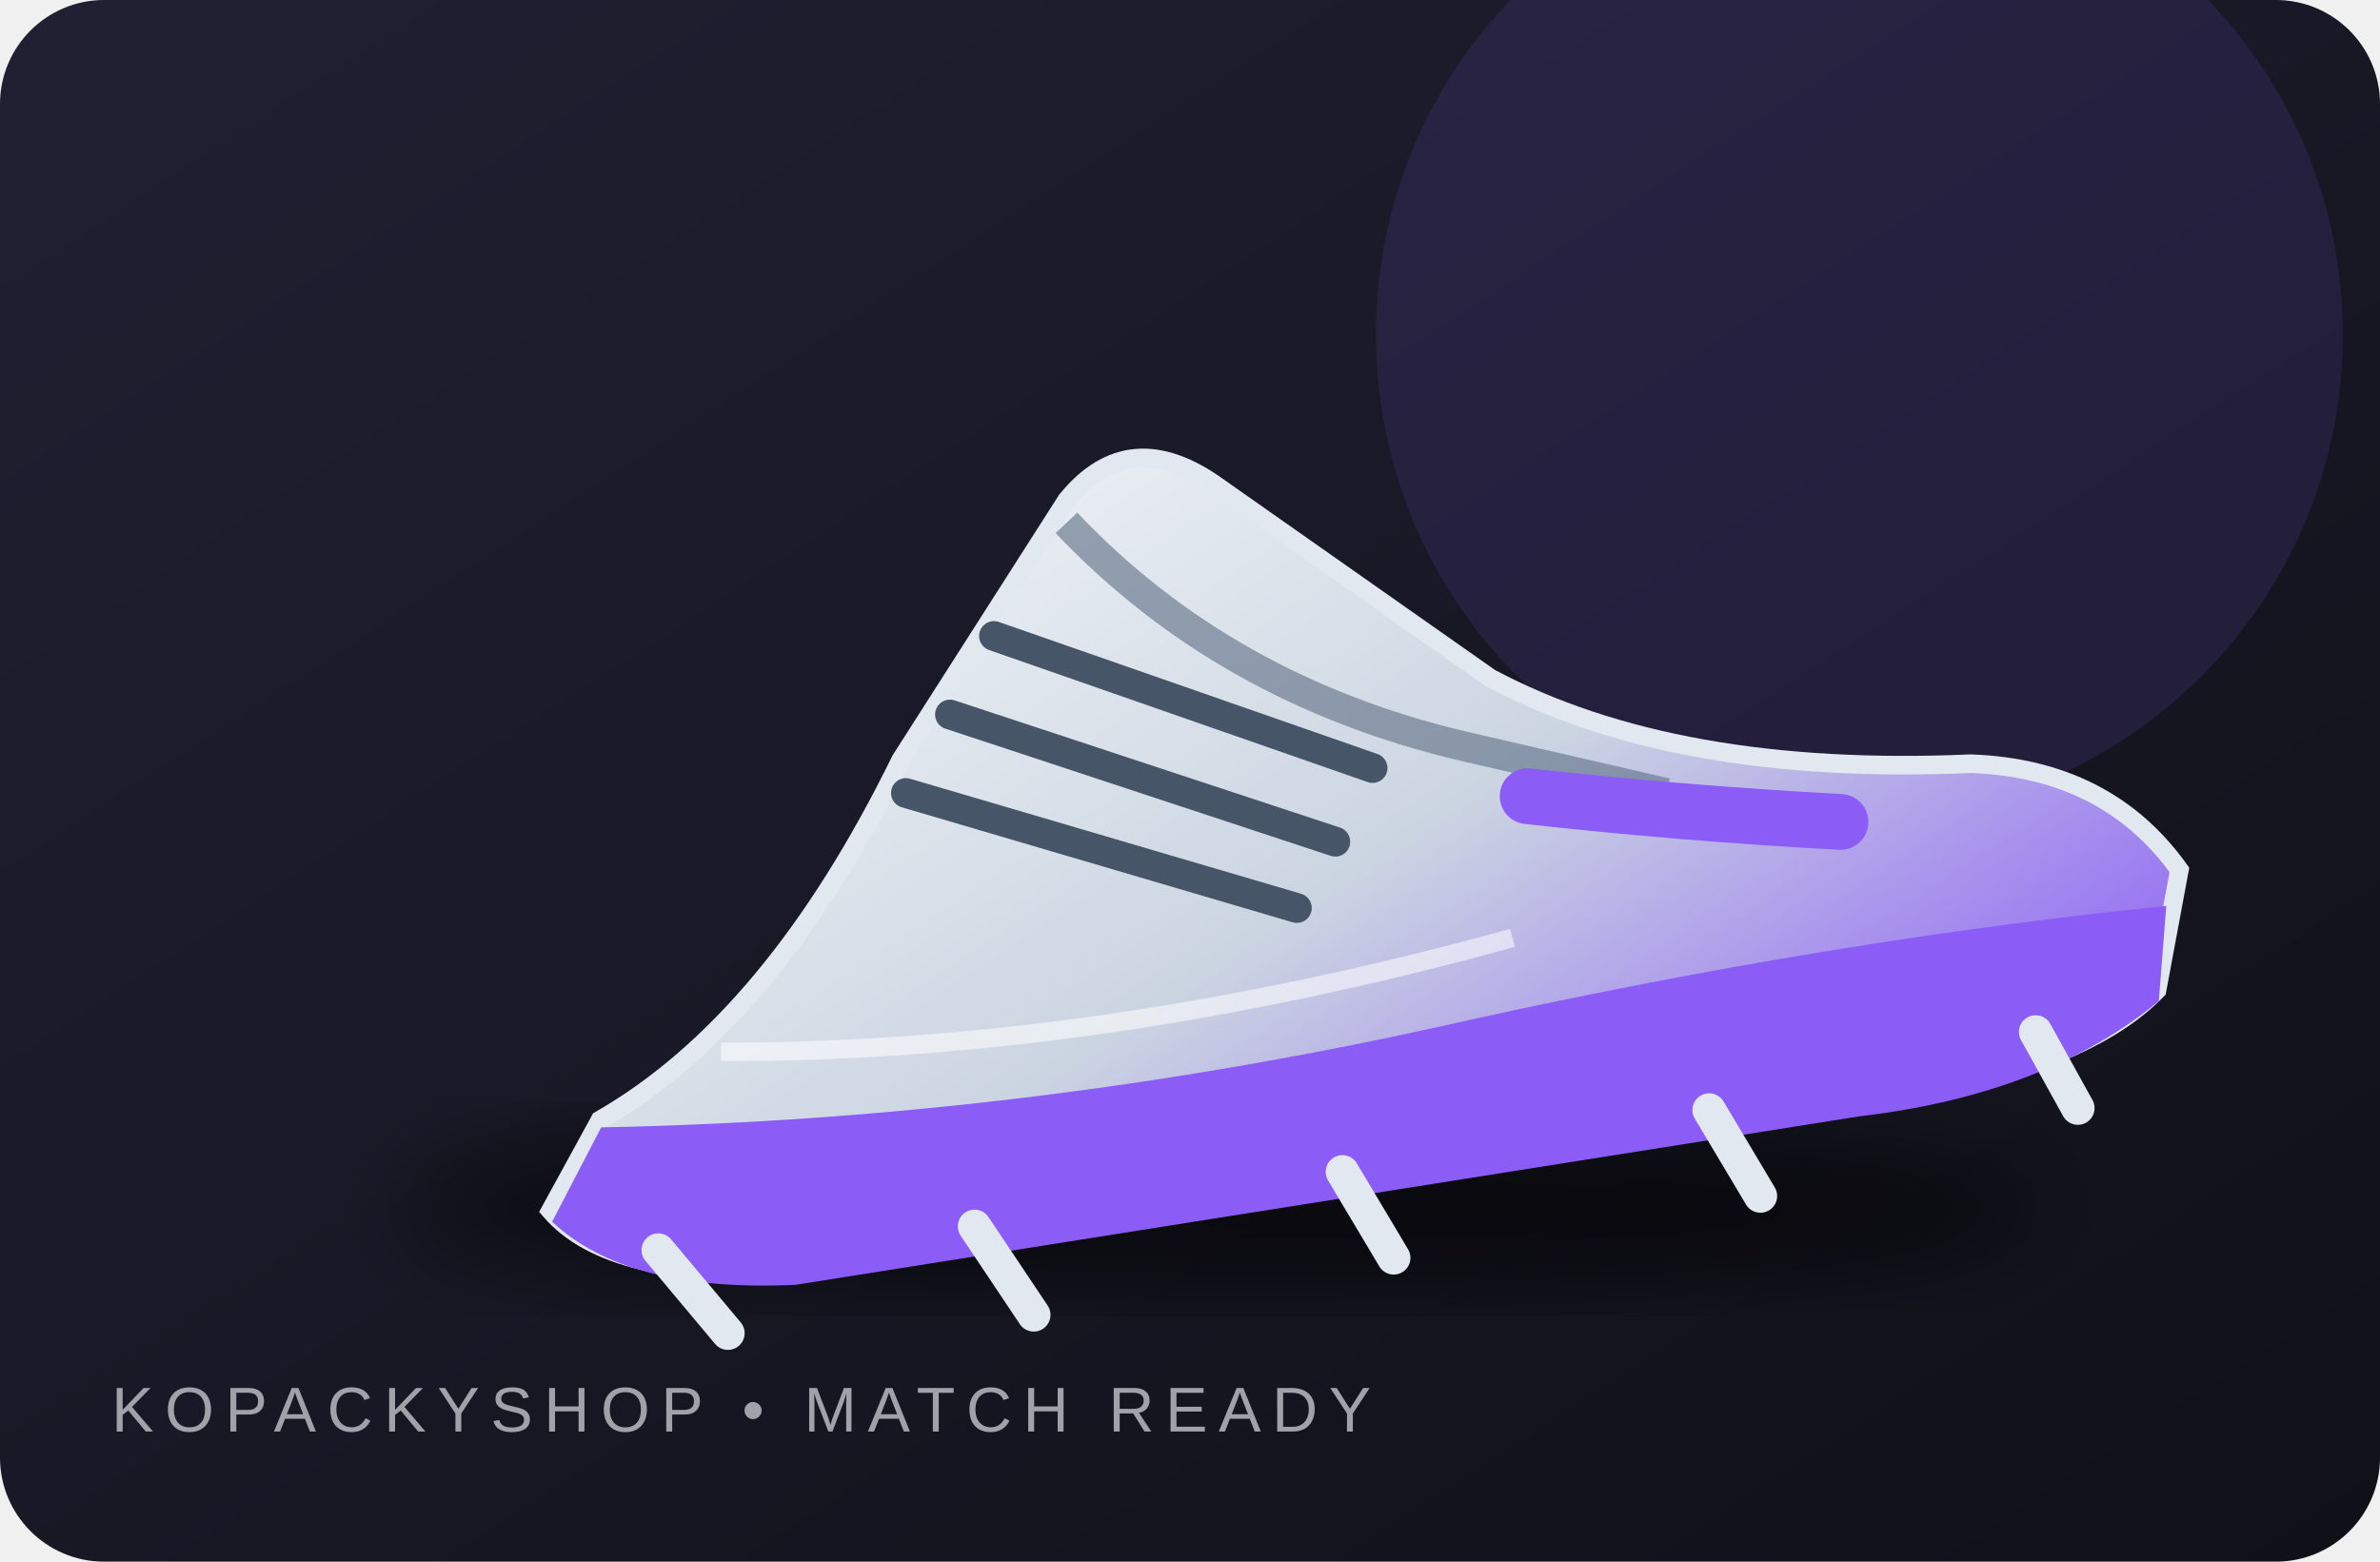
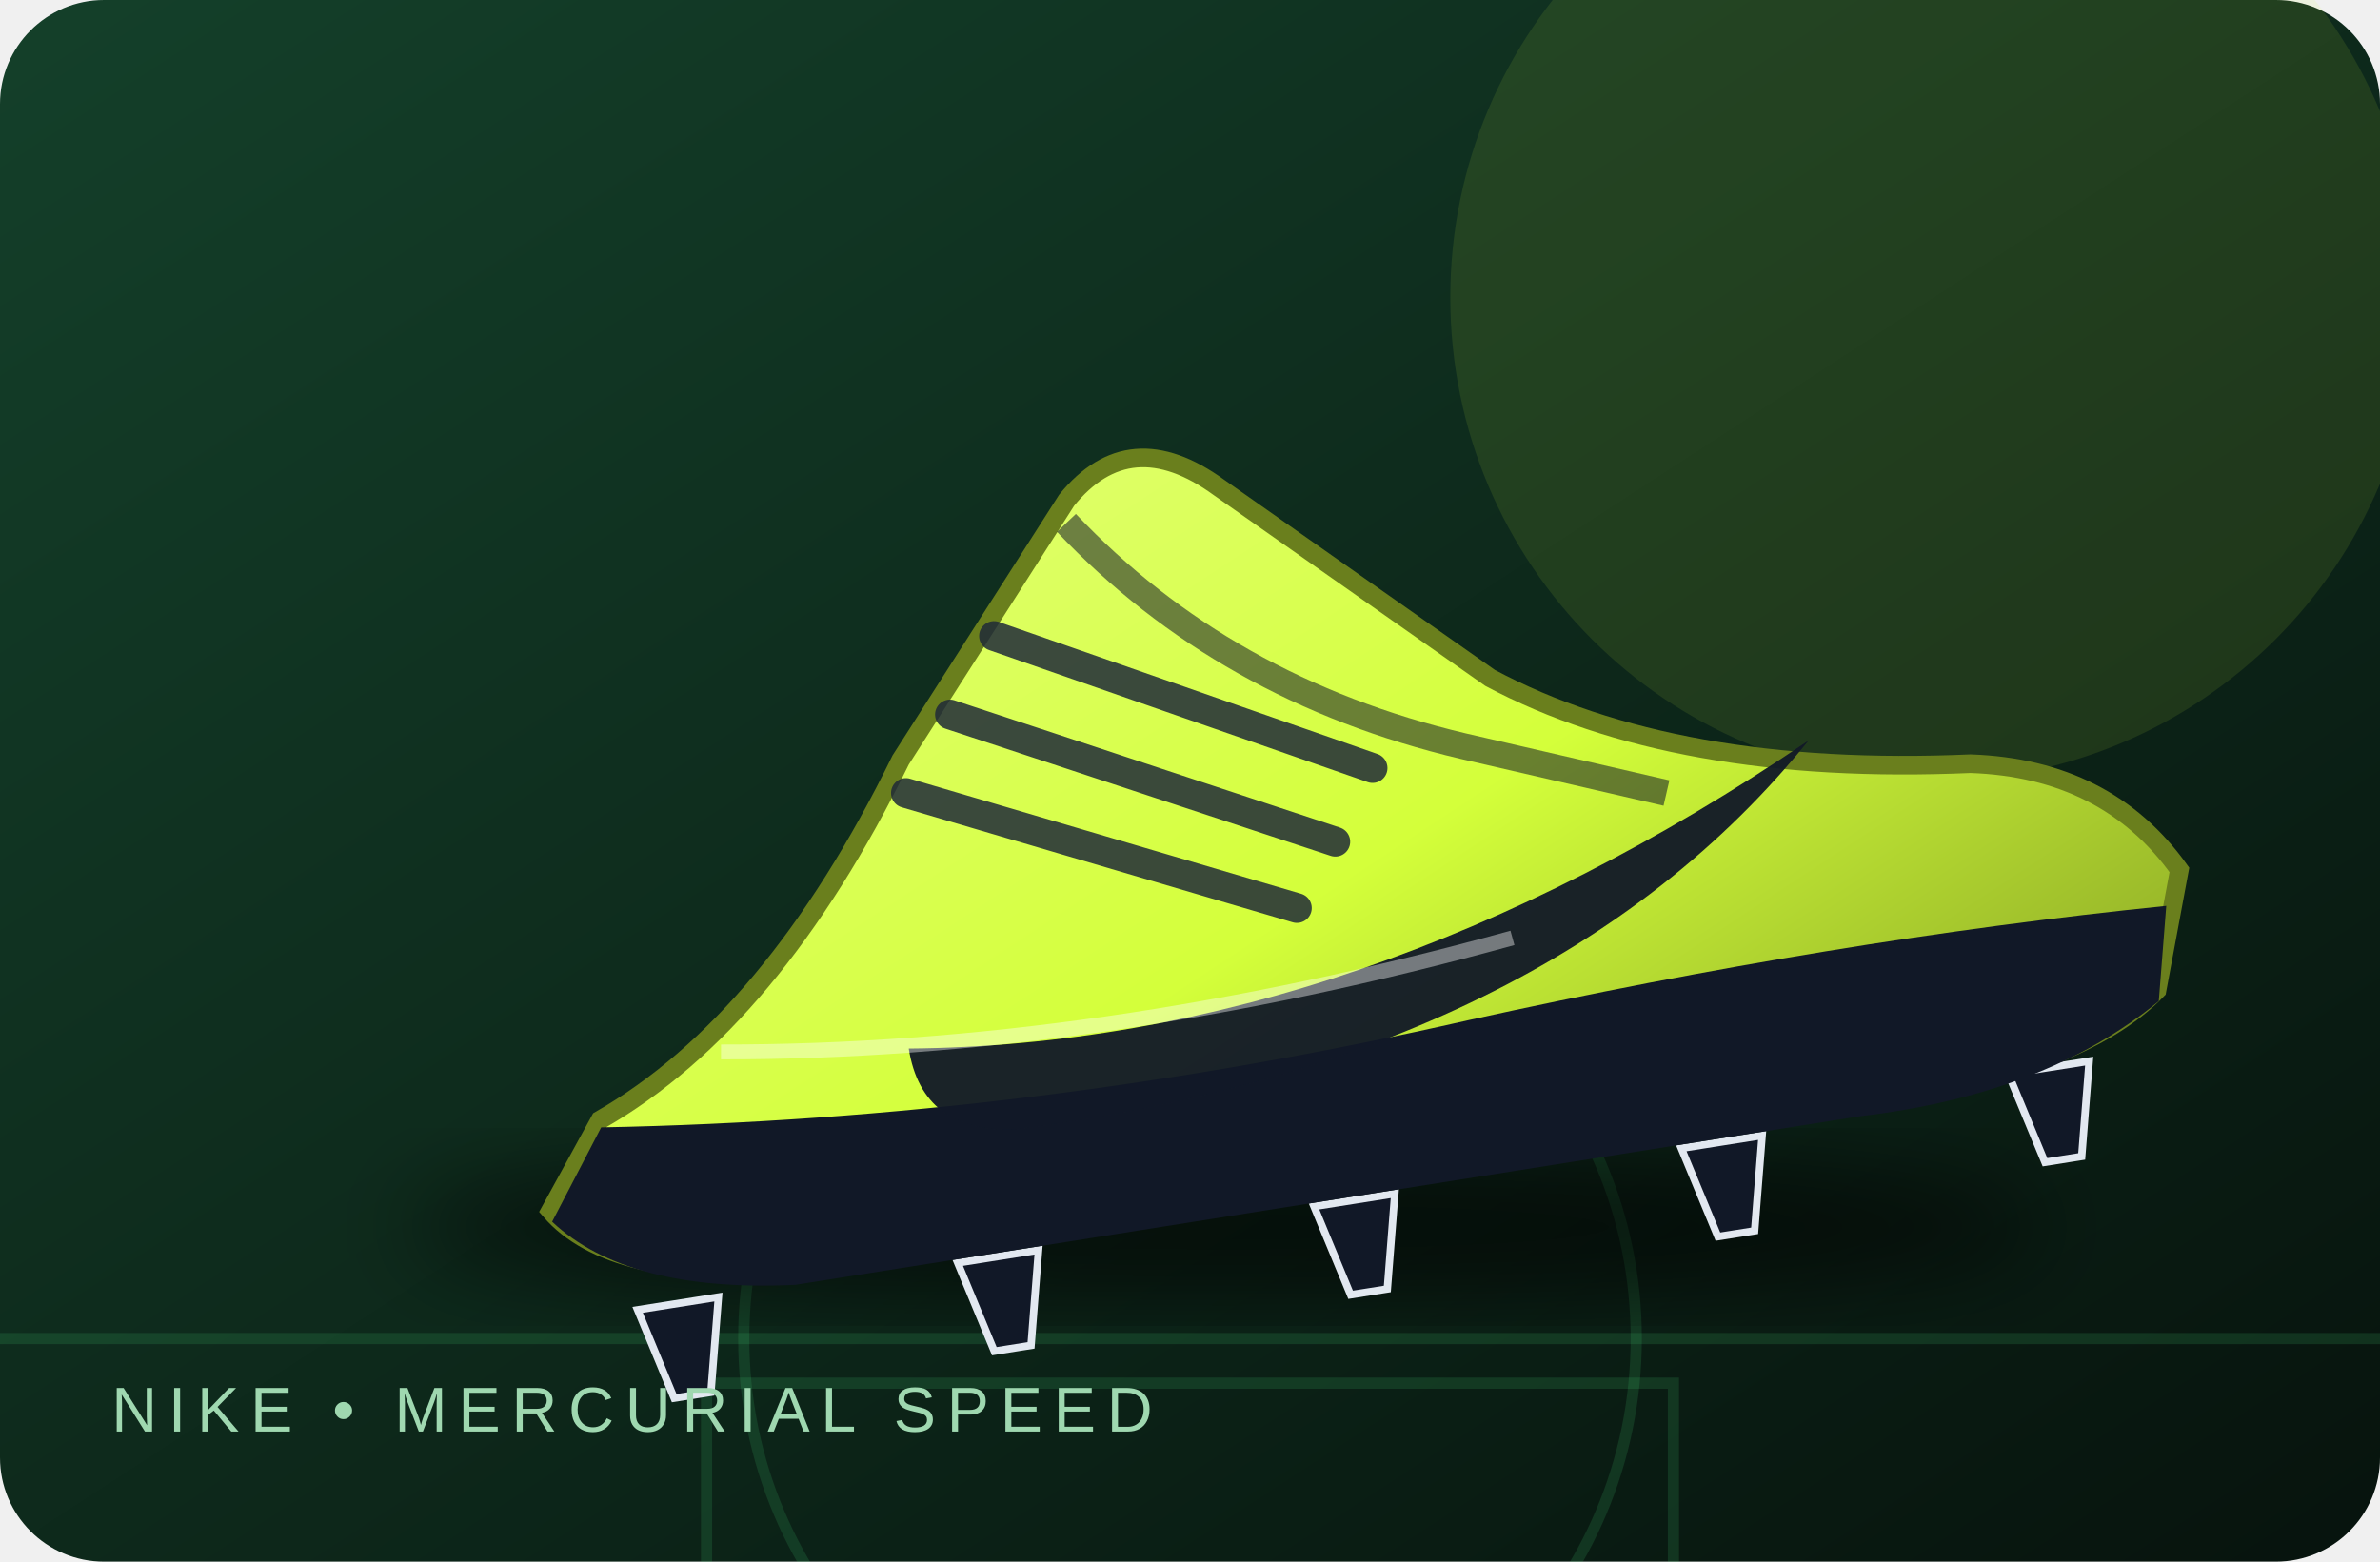
<svg xmlns="http://www.w3.org/2000/svg" viewBox="0 0 640 420">
  <defs>
    <linearGradient id="bg" x1="0" y1="0" x2="1" y2="1">
-       <stop stop-color="#202033" />
-       <stop offset="1" stop-color="#101018" />
+       <stop stop-color="#14402a" />
+       <stop offset="1" stop-color="#07130d" />
    </linearGradient>
    <linearGradient id="shoe" x1="0" y1="0" x2="1" y2="1">
-       <stop stop-color="#f8fafc" />
-       <stop offset=".55" stop-color="#cbd5e1" />
-       <stop offset="1" stop-color="#8b5cf6" />
+       <stop stop-color="#e3ff7e" />
+       <stop offset=".55" stop-color="#d4ff3a" />
+       <stop offset="1" stop-color="#89a525" />
    </linearGradient>
    <filter id="shadow">
      <feGaussianBlur stdDeviation="12" />
    </filter>
  </defs>
  <rect width="640" height="420" rx="28" fill="url(#bg)" />
-   <circle cx="500" cy="90" r="130" fill="#8b5cf6" opacity=".12" />
-   <ellipse cx="330" cy="325" rx="220" ry="24" fill="#000" opacity=".55" filter="url(#shadow)" />
+   <g fill="none" stroke="#4ade80" stroke-opacity=".14" stroke-width="3">
+     <circle cx="320" cy="360" r="120" />
+     <path d="M0 360 H640" />
+     <rect x="190" y="372" width="260" height="60" />
+   </g>
+   <circle cx="520" cy="80" r="130" fill="#d4ff3a" opacity=".10" />
+   <ellipse cx="330" cy="330" rx="220" ry="22" fill="#000" opacity=".55" filter="url(#shadow)" />
  <g transform="translate(55 35) rotate(-9 280 180)">
-     <path d="M95 238 Q145 219 190 155 L245 93 Q265 75 286 96 L350 158 Q395 192 474 201 Q510 208 525 238 L514 269 Q490 287 433 286 L140 286 Q91 281 78 260Z" fill="url(#shoe)" stroke="#e2e8f0" stroke-width="5" />
-     <path d="M95 240 Q210 256 330 248 Q430 242 520 247 L514 272 Q480 292 430 290 L140 290 Q95 285 78 263Z" fill="#8b5cf6" />
-     <path d="M244 99 Q279 150 340 175 L392 196" fill="none" stroke="#64748b" stroke-width="8" opacity=".65" />
-     <path d="M220 126 L315 177 M205 145 L302 195 M190 164 L289 211" stroke="#475569" stroke-width="8" stroke-linecap="round" />
-     <path d="M355 191 Q395 202 437 211" stroke="#8b5cf6" stroke-width="15" stroke-linecap="round" />
-     <path d="M105 275 L120 300 M190 282 L202 308 M290 283 L300 308 M390 282 L400 307 M480 275 L488 297" stroke="#e2e8f0" stroke-width="9" stroke-linecap="round" />
-     <path d="M130 225 Q230 241 345 228" fill="none" stroke="#fff" stroke-width="5" opacity=".55" />
+     <path d="M97 290 L119 290 L113 315 L103 315Z" fill="#111827" stroke="#e2e8f0" stroke-width="2" />
+     <path d="M184 291 L206 291 L200 316 L190 316Z" fill="#111827" stroke="#e2e8f0" stroke-width="2" />
+     <path d="M281 291 L303 291 L297 316 L287 316Z" fill="#111827" stroke="#e2e8f0" stroke-width="2" />
+     <path d="M381 291 L403 291 L397 316 L387 316Z" fill="#111827" stroke="#e2e8f0" stroke-width="2" />
+     <path d="M471 285 L493 285 L487 310 L477 310Z" fill="#111827" stroke="#e2e8f0" stroke-width="2" />
+     <path d="M95 238 Q145 219 190 155 L245 93 Q265 75 286 96 L350 158 Q395 192 474 201 Q510 208 525 238 L514 269 Q490 287 433 286 L140 286 Q91 281 78 260Z" fill="url(#shoe)" stroke="#6a7f1d" stroke-width="5" />
+     <path d="M95 240 Q210 256 330 248 Q430 242 520 247 L514 272 Q480 292 430 290 L140 290 Q95 285 78 263Z" fill="#111827" />
+     <path d="M180 232 Q300 250 432 188 Q350 262 205 258 Q180 255 180 232Z" fill="#111827" opacity=".95" />
+     <path d="M244 99 Q279 150 340 175 L392 196" fill="none" stroke="#111827" stroke-width="7" opacity=".55" />
+     <path d="M220 126 L315 177 M205 145 L302 195 M190 164 L289 211" stroke="#1f2937" stroke-width="8" stroke-linecap="round" opacity=".85" />
+     <path d="M130 225 Q230 241 345 228" fill="none" stroke="#fff" stroke-width="4" opacity=".4" />
  </g>
-   <text x="30" y="385" fill="#a1a1aa" font-family="Arial,sans-serif" font-size="17" letter-spacing="3">KOPACKYSHOP • MATCH READY</text>
+   <text x="30" y="385" fill="#9fd8b0" font-family="Arial,sans-serif" font-size="17" letter-spacing="3">NIKE • MERCURIAL SPEED</text>
</svg>
